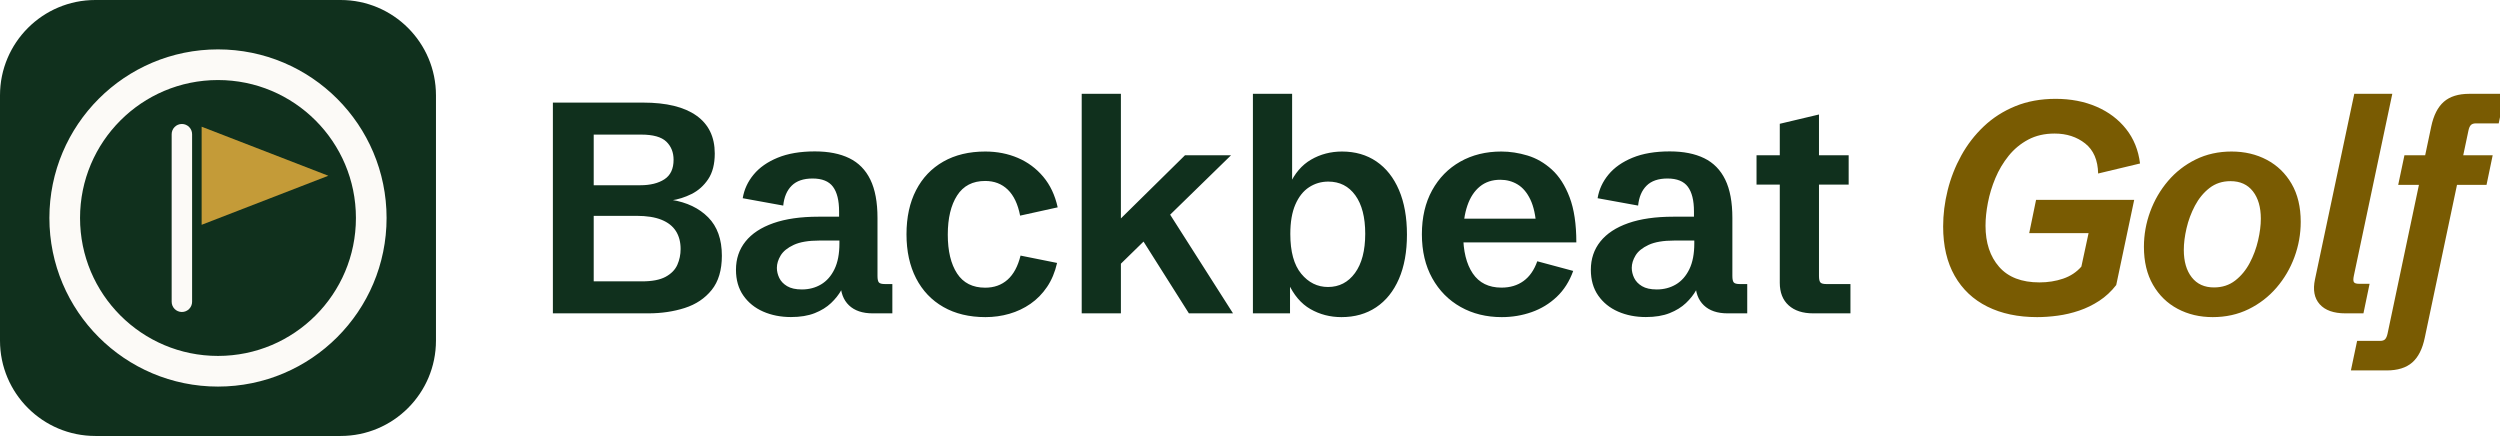
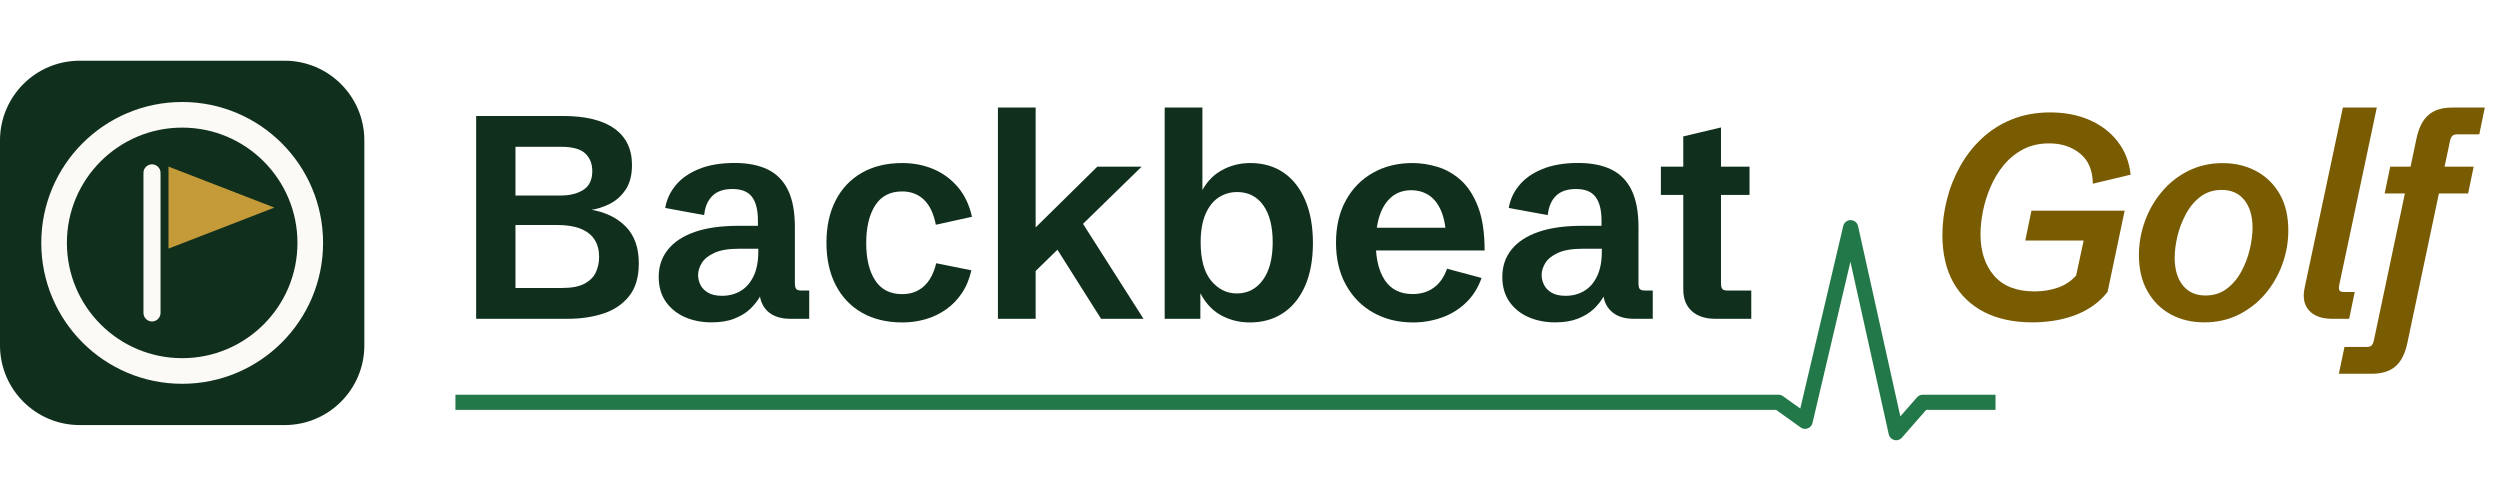
- <svg xmlns="http://www.w3.org/2000/svg" viewBox="0 0 367 64" width="367" height="64">
-   <rect width="64" height="64" rx="14" fill="#10301D" />
-   <circle cx="32" cy="32" r="22.5" fill="none" stroke="#FCFAF7" stroke-width="4.5" />
-   <rect x="25.2" y="18.2" width="3" height="27.6" rx="1.5" fill="#FCFAF7" />
-   <path d="M29.6 18.6 L48.2 25.8 L29.6 33 Z" fill="#C49B38" />
-   <path fill="#10301D" d="M81.163 46.0V15.062H94.419Q99.544 15.062 102.235 16.972Q104.927 18.881 104.927 22.534Q104.927 24.864 103.96 26.305Q102.993 27.746 101.52 28.479Q100.047 29.212 98.519 29.424L98.584 29.338Q101.951 29.878 103.96 31.905Q105.97 33.932 105.97 37.538Q105.97 40.712 104.476 42.565Q102.983 44.419 100.523 45.21Q98.062 46.0 95.155 46.0ZM87.157 41.304H94.249Q96.485 41.304 97.718 40.632Q98.951 39.961 99.433 38.876Q99.914 37.79 99.914 36.551Q99.914 35.013 99.225 33.928Q98.536 32.842 97.111 32.264Q95.687 31.686 93.457 31.686H87.157ZM87.157 27.193H94.003Q96.187 27.193 97.534 26.321Q98.881 25.449 98.881 23.456Q98.881 21.813 97.81 20.786Q96.738 19.759 94.126 19.759H87.157Z M116.114 46.543Q113.868 46.543 112.035 45.74Q110.202 44.936 109.121 43.384Q108.04 41.833 108.04 39.6Q108.04 37.202 109.436 35.454Q110.832 33.706 113.533 32.758Q116.235 31.811 120.16 31.811H123.564L123.178 32.354V31.031Q123.178 28.618 122.278 27.411Q121.378 26.205 119.284 26.205Q117.285 26.205 116.226 27.252Q115.166 28.299 114.979 30.179L109.032 29.098Q109.345 27.183 110.632 25.628Q111.918 24.073 114.167 23.15Q116.416 22.226 119.625 22.226Q122.634 22.226 124.679 23.225Q126.724 24.223 127.77 26.374Q128.816 28.525 128.816 31.996V40.507Q128.816 41.225 129.02 41.461Q129.224 41.698 129.89 41.698H130.997V46.0H128.116Q125.86 46.0 124.627 44.819Q123.393 43.637 123.393 41.51V40.294L124.383 40.617Q124.086 41.538 123.52 42.561Q122.954 43.583 121.998 44.49Q121.042 45.398 119.599 45.971Q118.156 46.543 116.114 46.543ZM117.717 42.491Q119.287 42.491 120.531 41.753Q121.774 41.016 122.5 39.519Q123.227 38.023 123.227 35.746V35.312H120.308Q117.885 35.312 116.519 35.949Q115.153 36.585 114.6 37.506Q114.046 38.428 114.046 39.32Q114.046 40.074 114.397 40.802Q114.748 41.53 115.551 42.01Q116.355 42.491 117.717 42.491Z M144.667 46.553Q141.096 46.553 138.494 45.07Q135.892 43.588 134.482 40.856Q133.073 38.124 133.073 34.389Q133.073 30.645 134.478 27.922Q135.882 25.2 138.48 23.722Q141.077 22.244 144.639 22.244Q147.233 22.244 149.42 23.18Q151.608 24.117 153.144 25.94Q154.679 27.764 155.268 30.438L149.754 31.655Q149.263 29.123 147.946 27.844Q146.629 26.565 144.62 26.565Q141.872 26.565 140.503 28.699Q139.135 30.832 139.135 34.445Q139.135 38.06 140.499 40.146Q141.863 42.232 144.63 42.232Q146.589 42.232 147.909 41.06Q149.23 39.889 149.816 37.521L155.179 38.598Q154.719 40.628 153.705 42.123Q152.692 43.619 151.276 44.599Q149.861 45.58 148.174 46.066Q146.486 46.553 144.667 46.553Z M158.794 46.0V13.773H164.548V32.064L173.952 22.797H180.712L171.778 31.513L181.007 46.0H174.531L167.871 35.464L164.548 38.71V46.0Z M196.928 46.553Q194.429 46.553 192.37 45.372Q190.311 44.192 189.089 41.504L189.375 41.424V46.0H183.928V13.773H189.683V27.492L189.286 27.158Q190.426 24.613 192.474 23.429Q194.522 22.244 197.011 22.244Q199.921 22.244 202.06 23.704Q204.2 25.163 205.37 27.896Q206.541 30.629 206.541 34.438Q206.541 38.229 205.36 40.947Q204.178 43.665 202.02 45.109Q199.863 46.553 196.928 46.553ZM194.95 42.13Q197.413 42.13 198.914 40.075Q200.415 38.02 200.415 34.315Q200.415 30.684 198.96 28.671Q197.505 26.658 194.993 26.658Q193.438 26.658 192.169 27.487Q190.899 28.317 190.159 30.024Q189.418 31.731 189.418 34.352Q189.418 38.247 191.023 40.189Q192.629 42.13 194.95 42.13Z M220.459 46.553Q217.076 46.553 214.428 45.066Q211.78 43.579 210.257 40.847Q208.733 38.115 208.733 34.383Q208.733 30.666 210.233 27.942Q211.734 25.218 214.363 23.731Q216.993 22.244 220.392 22.244Q222.295 22.244 224.236 22.83Q226.178 23.417 227.802 24.885Q229.426 26.354 230.416 28.957Q231.406 31.56 231.406 35.581H212.432V32.105H226.3L225.537 33.292Q225.383 30.805 224.655 29.286Q223.926 27.766 222.787 27.078Q221.648 26.389 220.244 26.389Q218.462 26.389 217.248 27.379Q216.033 28.368 215.414 30.169Q214.795 31.97 214.795 34.414Q214.795 38.06 216.202 40.141Q217.609 42.222 220.422 42.222Q222.31 42.222 223.647 41.258Q224.985 40.294 225.672 38.355L230.946 39.771Q230.117 42.077 228.527 43.58Q226.936 45.083 224.847 45.818Q222.757 46.553 220.459 46.553Z M241.61 46.543Q239.364 46.543 237.531 45.74Q235.698 44.936 234.617 43.384Q233.536 41.833 233.536 39.6Q233.536 37.202 234.932 35.454Q236.328 33.706 239.029 32.758Q241.731 31.811 245.656 31.811H249.061L248.674 32.354V31.031Q248.674 28.618 247.774 27.411Q246.874 26.205 244.78 26.205Q242.781 26.205 241.722 27.252Q240.663 28.299 240.475 30.179L234.528 29.098Q234.841 27.183 236.128 25.628Q237.414 24.073 239.663 23.15Q241.912 22.226 245.121 22.226Q248.13 22.226 250.175 23.225Q252.22 24.223 253.266 26.374Q254.312 28.525 254.312 31.996V40.507Q254.312 41.225 254.516 41.461Q254.72 41.698 255.386 41.698H256.494V46.0H253.612Q251.356 46.0 250.123 44.819Q248.889 43.637 248.889 41.51V40.294L249.879 40.617Q249.582 41.538 249.016 42.561Q248.45 43.583 247.494 44.49Q246.538 45.398 245.095 45.971Q243.653 46.543 241.61 46.543ZM243.213 42.491Q244.783 42.491 246.027 41.753Q247.27 41.016 247.997 39.519Q248.723 38.023 248.723 35.746V35.312H245.804Q243.381 35.312 242.015 35.949Q240.649 36.585 240.096 37.506Q239.542 38.428 239.542 39.32Q239.542 40.074 239.893 40.802Q240.244 41.53 241.047 42.01Q241.851 42.491 243.213 42.491Z M266.18 46.0Q263.871 46.0 262.572 44.823Q261.272 43.647 261.272 41.51V27.099H257.858V22.797H261.272V18.173L267.027 16.807V22.797H271.384V27.099H267.027V40.507Q267.027 41.221 267.231 41.459Q267.435 41.698 268.101 41.698H271.646V46.0Z" />
-   <path fill="#795B02" d="M299.048 46.553Q294.85 46.553 291.746 45.011Q288.643 43.469 286.948 40.493Q285.253 37.518 285.253 33.248Q285.253 30.597 285.919 27.922Q286.585 25.247 287.91 22.841Q289.234 20.434 291.222 18.551Q293.209 16.668 295.849 15.589Q298.488 14.51 301.77 14.51Q305.097 14.51 307.763 15.661Q310.429 16.812 312.113 18.939Q313.797 21.066 314.157 24L308.007 25.472Q307.942 22.513 306.102 21.059Q304.262 19.606 301.617 19.606Q299.408 19.606 297.735 20.499Q296.061 21.392 294.865 22.877Q293.669 24.362 292.921 26.149Q292.173 27.936 291.824 29.757Q291.474 31.577 291.474 33.137Q291.474 36.894 293.472 39.175Q295.47 41.456 299.392 41.456Q301.253 41.456 302.869 40.906Q304.484 40.355 305.545 39.138L306.924 32.727L308.781 34.224H297.889L298.894 29.34H313.299L310.662 41.843Q309.575 43.24 308.175 44.157Q306.774 45.073 305.218 45.6Q303.661 46.126 302.081 46.339Q300.502 46.553 299.048 46.553Z M324.822 46.553Q321.97 46.553 319.682 45.337Q317.393 44.122 316.06 41.81Q314.728 39.499 314.728 36.236Q314.728 33.575 315.646 31.074Q316.564 28.572 318.257 26.579Q319.95 24.586 322.321 23.415Q324.692 22.244 327.599 22.244Q330.473 22.244 332.772 23.464Q335.072 24.685 336.409 26.985Q337.746 29.286 337.746 32.57Q337.746 35.24 336.823 37.742Q335.901 40.243 334.188 42.232Q332.475 44.22 330.098 45.386Q327.72 46.553 324.822 46.553ZM325.013 42.195Q326.819 42.195 328.124 41.186Q329.428 40.176 330.259 38.601Q331.09 37.026 331.49 35.286Q331.89 33.547 331.89 32.109Q331.89 29.579 330.727 28.086Q329.564 26.593 327.436 26.593Q325.652 26.593 324.353 27.602Q323.055 28.611 322.219 30.193Q321.384 31.774 320.984 33.503Q320.583 35.231 320.583 36.691Q320.583 39.224 321.747 40.709Q322.91 42.195 325.013 42.195Z M344.307 46.0Q341.725 46.0 340.533 44.664Q339.341 43.327 339.842 41.001L345.608 13.773H351.19L345.547 40.47Q345.397 41.164 345.549 41.412Q345.701 41.661 346.308 41.661H347.855L346.954 46.0Z M345.112 54.379 346.025 50.04H349.425Q349.91 50.04 350.14 49.793Q350.37 49.546 350.499 48.956L356.903 18.585Q357.425 16.101 358.758 14.937Q360.09 13.773 362.489 13.773H367.712L366.811 18.113H363.436Q362.963 18.113 362.721 18.361Q362.478 18.61 362.362 19.196L355.958 49.567Q355.448 52.051 354.114 53.215Q352.78 54.379 350.36 54.379ZM352.057 27.136 352.97 22.797H365.924L365.023 27.136Z" />
+ <svg xmlns="http://www.w3.org/2000/svg" viewBox="0 0 329.36 64" width="329.36" height="64" role="img" aria-label="Backbeat Golf">
+   <g transform="translate(0 8) scale(0.75)">
+     <rect width="64" height="64" rx="14" fill="#10301D" />
+     <circle cx="32" cy="32" r="22.5" fill="none" stroke="#FCFAF7" stroke-width="4.5" />
+     <rect x="25.2" y="18.2" width="3" height="27.6" rx="1.5" fill="#FCFAF7" />
+   </g>
+   <g transform="translate(0 8) scale(0.75)">
+     <path class="c3l-flag" fill="#C49B38" d="M29.6 18.6 L48.2 25.8 L29.6 33 Z" />
+   </g>
+   <path fill="#10301D" d="M62.73 42V15.28H74.18Q78.61 15.28 80.93 16.93Q83.26 18.58 83.26 21.73Q83.26 23.75 82.42 24.99Q81.59 26.23 80.31 26.87Q79.04 27.5 77.72 27.68L77.78 27.61Q80.68 28.08 82.42 29.83Q84.16 31.58 84.16 34.69Q84.16 37.43 82.87 39.03Q81.58 40.63 79.45 41.32Q77.33 42 74.82 42ZM67.91 37.94H74.03Q75.96 37.94 77.03 37.36Q78.09 36.78 78.51 35.85Q78.93 34.91 78.93 33.84Q78.93 32.51 78.33 31.57Q77.74 30.64 76.51 30.14Q75.28 29.64 73.35 29.64H67.91ZM67.91 25.76H73.82Q75.71 25.76 76.87 25Q78.03 24.25 78.03 22.53Q78.03 21.11 77.11 20.22Q76.18 19.34 73.93 19.34H67.91Z" />
+   <path fill="#10301D" d="M93.75 42.47Q91.81 42.47 90.23 41.78Q88.65 41.08 87.71 39.74Q86.78 38.4 86.78 36.47Q86.78 34.4 87.99 32.89Q89.19 31.38 91.52 30.56Q93.86 29.75 97.25 29.75H100.19L99.85 30.22V29.07Q99.85 26.99 99.08 25.95Q98.3 24.9 96.49 24.9Q94.76 24.9 93.85 25.81Q92.93 26.71 92.77 28.34L87.64 27.4Q87.91 25.75 89.02 24.41Q90.13 23.06 92.07 22.27Q94.01 21.47 96.79 21.47Q99.38 21.47 101.15 22.33Q102.92 23.19 103.82 25.05Q104.72 26.91 104.72 29.91V37.26Q104.72 37.88 104.9 38.08Q105.08 38.28 105.65 38.28H106.61V42H104.12Q102.17 42 101.1 40.98Q100.04 39.96 100.04 38.12V37.07L100.89 37.35Q100.64 38.15 100.15 39.03Q99.66 39.91 98.83 40.7Q98.01 41.48 96.76 41.97Q95.52 42.47 93.75 42.47ZM95.14 38.97Q96.49 38.97 97.57 38.33Q98.64 37.7 99.27 36.4Q99.9 35.11 99.9 33.14V32.77H97.38Q95.28 32.77 94.1 33.32Q92.92 33.87 92.45 34.66Q91.97 35.46 91.97 36.23Q91.97 36.88 92.27 37.51Q92.57 38.14 93.27 38.55Q93.96 38.97 95.14 38.97Z" />
+   <path fill="#10301D" d="M118.9 42.48Q115.81 42.48 113.56 41.2Q111.32 39.92 110.1 37.56Q108.88 35.2 108.88 31.97Q108.88 28.74 110.1 26.39Q111.31 24.04 113.55 22.76Q115.8 21.48 118.87 21.48Q121.11 21.48 123 22.29Q124.89 23.1 126.22 24.68Q127.54 26.25 128.05 28.56L123.29 29.61Q122.87 27.42 121.73 26.32Q120.59 25.22 118.86 25.22Q116.48 25.22 115.3 27.06Q114.12 28.9 114.12 32.02Q114.12 35.14 115.3 36.94Q116.47 38.75 118.86 38.75Q120.56 38.75 121.7 37.73Q122.84 36.72 123.34 34.68L127.97 35.61Q127.58 37.36 126.7 38.65Q125.83 39.94 124.6 40.79Q123.38 41.64 121.92 42.06Q120.47 42.48 118.9 42.48Z" />
+   <path fill="#10301D" d="M131.47 42V14.17H136.44V29.96L144.56 21.96H150.4L142.68 29.49L150.65 42H145.06L139.31 32.9L136.44 35.7V42Z" />
+   <path fill="#10301D" d="M164.66 42.48Q162.51 42.48 160.73 41.46Q158.95 40.44 157.89 38.12L158.14 38.05V42H153.44V14.17H158.41V26.02L158.06 25.73Q159.05 23.53 160.82 22.51Q162.59 21.48 164.74 21.48Q167.25 21.48 169.1 22.74Q170.94 24 171.95 26.36Q172.97 28.73 172.97 32.01Q172.97 35.29 171.95 37.64Q170.93 39.98 169.06 41.23Q167.2 42.48 164.66 42.48ZM162.96 38.66Q165.08 38.66 166.38 36.88Q167.67 35.11 167.67 31.91Q167.67 28.77 166.42 27.03Q165.16 25.3 162.99 25.3Q161.65 25.3 160.55 26.01Q159.46 26.73 158.82 28.2Q158.18 29.68 158.18 31.94Q158.18 35.3 159.56 36.98Q160.95 38.66 162.96 38.66Z" />
+   <path fill="#10301D" d="M186.14 42.48Q183.22 42.48 180.93 41.19Q178.64 39.91 177.33 37.55Q176.01 35.19 176.01 31.97Q176.01 28.76 177.31 26.4Q178.6 24.05 180.87 22.77Q183.14 21.48 186.08 21.48Q187.72 21.48 189.4 21.99Q191.08 22.5 192.48 23.76Q193.88 25.03 194.74 27.28Q195.59 29.53 195.59 33H179.2V30H191.18L190.52 31.02Q190.39 28.88 189.76 27.56Q189.13 26.25 188.15 25.66Q187.16 25.06 185.95 25.06Q184.41 25.06 183.36 25.92Q182.32 26.77 181.78 28.33Q181.25 29.88 181.25 31.99Q181.25 35.14 182.46 36.94Q183.68 38.74 186.11 38.74Q187.74 38.74 188.89 37.9Q190.05 37.07 190.64 35.4L195.19 36.62Q194.48 38.61 193.1 39.91Q191.73 41.21 189.93 41.84Q188.12 42.48 186.14 42.48Z" />
+   <path fill="#10301D" d="M204.89 42.47Q202.95 42.47 201.37 41.78Q199.78 41.08 198.85 39.74Q197.92 38.4 197.92 36.47Q197.92 34.4 199.12 32.89Q200.33 31.38 202.66 30.56Q204.99 29.75 208.38 29.75H211.32L210.99 30.22V29.07Q210.99 26.99 210.21 25.95Q209.43 24.9 207.63 24.9Q205.9 24.9 204.98 25.81Q204.07 26.71 203.91 28.34L198.77 27.4Q199.04 25.75 200.15 24.41Q201.26 23.06 203.21 22.27Q205.15 21.47 207.92 21.47Q210.52 21.47 212.28 22.33Q214.05 23.19 214.95 25.05Q215.86 26.91 215.86 29.91V37.26Q215.86 37.88 216.03 38.08Q216.21 38.28 216.79 38.28H217.74V42H215.25Q213.3 42 212.24 40.98Q211.17 39.96 211.17 38.12V37.07L212.03 37.35Q211.77 38.15 211.28 39.03Q210.8 39.91 209.97 40.7Q209.14 41.48 207.9 41.97Q206.65 42.47 204.89 42.47ZM206.27 38.97Q207.63 38.97 208.7 38.33Q209.78 37.7 210.4 36.4Q211.03 35.11 211.03 33.14V32.77H208.51Q206.42 32.77 205.24 33.32Q204.06 33.87 203.58 34.66Q203.1 35.46 203.1 36.23Q203.1 36.88 203.41 37.51Q203.71 38.14 204.4 38.55Q205.1 38.97 206.27 38.97Z" />
+   <path fill="#10301D" d="M226 42Q224 42 222.88 40.98Q221.76 39.97 221.76 38.12V25.68H218.81V21.96H221.76V17.97L226.73 16.79V21.96H230.49V25.68H226.73V37.26Q226.73 37.87 226.91 38.08Q227.08 38.28 227.66 38.28H230.72V42Z" />
+   <path fill="#795B02" d="M267.75 42.47Q264.1 42.47 261.44 41.13Q258.78 39.78 257.34 37.21Q255.9 34.63 255.9 30.96Q255.9 28.66 256.48 26.35Q257.05 24.04 258.2 21.97Q259.34 19.9 261.05 18.28Q262.76 16.66 265.03 15.74Q267.3 14.81 270.12 14.81Q272.98 14.81 275.26 15.8Q277.55 16.79 278.98 18.63Q280.42 20.46 280.7 23.01L275.72 24.2Q275.68 21.55 274.03 20.22Q272.38 18.89 269.98 18.89Q268.03 18.89 266.54 19.67Q265.06 20.45 263.98 21.75Q262.91 23.06 262.24 24.63Q261.56 26.21 261.24 27.83Q260.92 29.46 260.92 30.88Q260.92 34.25 262.71 36.32Q264.5 38.39 268.04 38.39Q269.7 38.39 271.13 37.89Q272.56 37.38 273.52 36.29L274.77 30.47L276.24 31.69H266.82L267.63 27.75H279.91L277.66 38.46Q276.73 39.63 275.55 40.41Q274.37 41.19 273.05 41.64Q271.74 42.09 270.39 42.28Q269.03 42.47 267.75 42.47Z" />
+   <path fill="#795B02" d="M290.39 42.47Q287.96 42.47 286.01 41.43Q284.06 40.38 282.93 38.39Q281.79 36.41 281.79 33.6Q281.79 31.31 282.58 29.14Q283.36 26.98 284.82 25.25Q286.27 23.52 288.3 22.51Q290.34 21.49 292.83 21.49Q295.28 21.49 297.24 22.54Q299.2 23.59 300.34 25.57Q301.47 27.54 301.47 30.36Q301.47 32.67 300.68 34.83Q299.89 36.99 298.43 38.72Q296.96 40.44 294.92 41.46Q292.88 42.47 290.39 42.47ZM290.55 38.93Q292.18 38.93 293.36 38.04Q294.54 37.15 295.29 35.76Q296.04 34.37 296.4 32.83Q296.76 31.29 296.76 30Q296.76 27.72 295.69 26.37Q294.63 25.02 292.69 25.02Q291.08 25.02 289.9 25.91Q288.73 26.8 287.98 28.2Q287.22 29.6 286.86 31.13Q286.5 32.66 286.5 33.97Q286.5 36.25 287.57 37.59Q288.64 38.93 290.55 38.93Z" />
+   <path fill="#795B02" d="M307.27 42Q305.18 42 304.2 40.9Q303.22 39.8 303.62 37.92L308.66 14.17H313.13L308.2 37.45Q308.07 38.04 308.21 38.26Q308.34 38.47 308.86 38.47H310.22L309.49 42Z" />
+   <path fill="#795B02" d="M308.13 49.24 308.87 45.71H311.82Q312.25 45.71 312.45 45.5Q312.65 45.28 312.76 44.77L318.36 18.24Q318.81 16.13 319.93 15.15Q321.05 14.17 323.07 14.17H327.36L326.63 17.7H323.7Q323.29 17.7 323.07 17.91Q322.86 18.13 322.76 18.63L317.16 45.16Q316.72 47.28 315.6 48.26Q314.48 49.24 312.44 49.24ZM314.16 25.49 314.9 21.96H325.89L325.16 25.49Z" />
+   <path d="M60 53H234.31L237.81 55.5L243.81 30L249.81 57L253.31 53H262.9" fill="none" stroke="#237849" stroke-width="2" stroke-linejoin="round" />
</svg>
